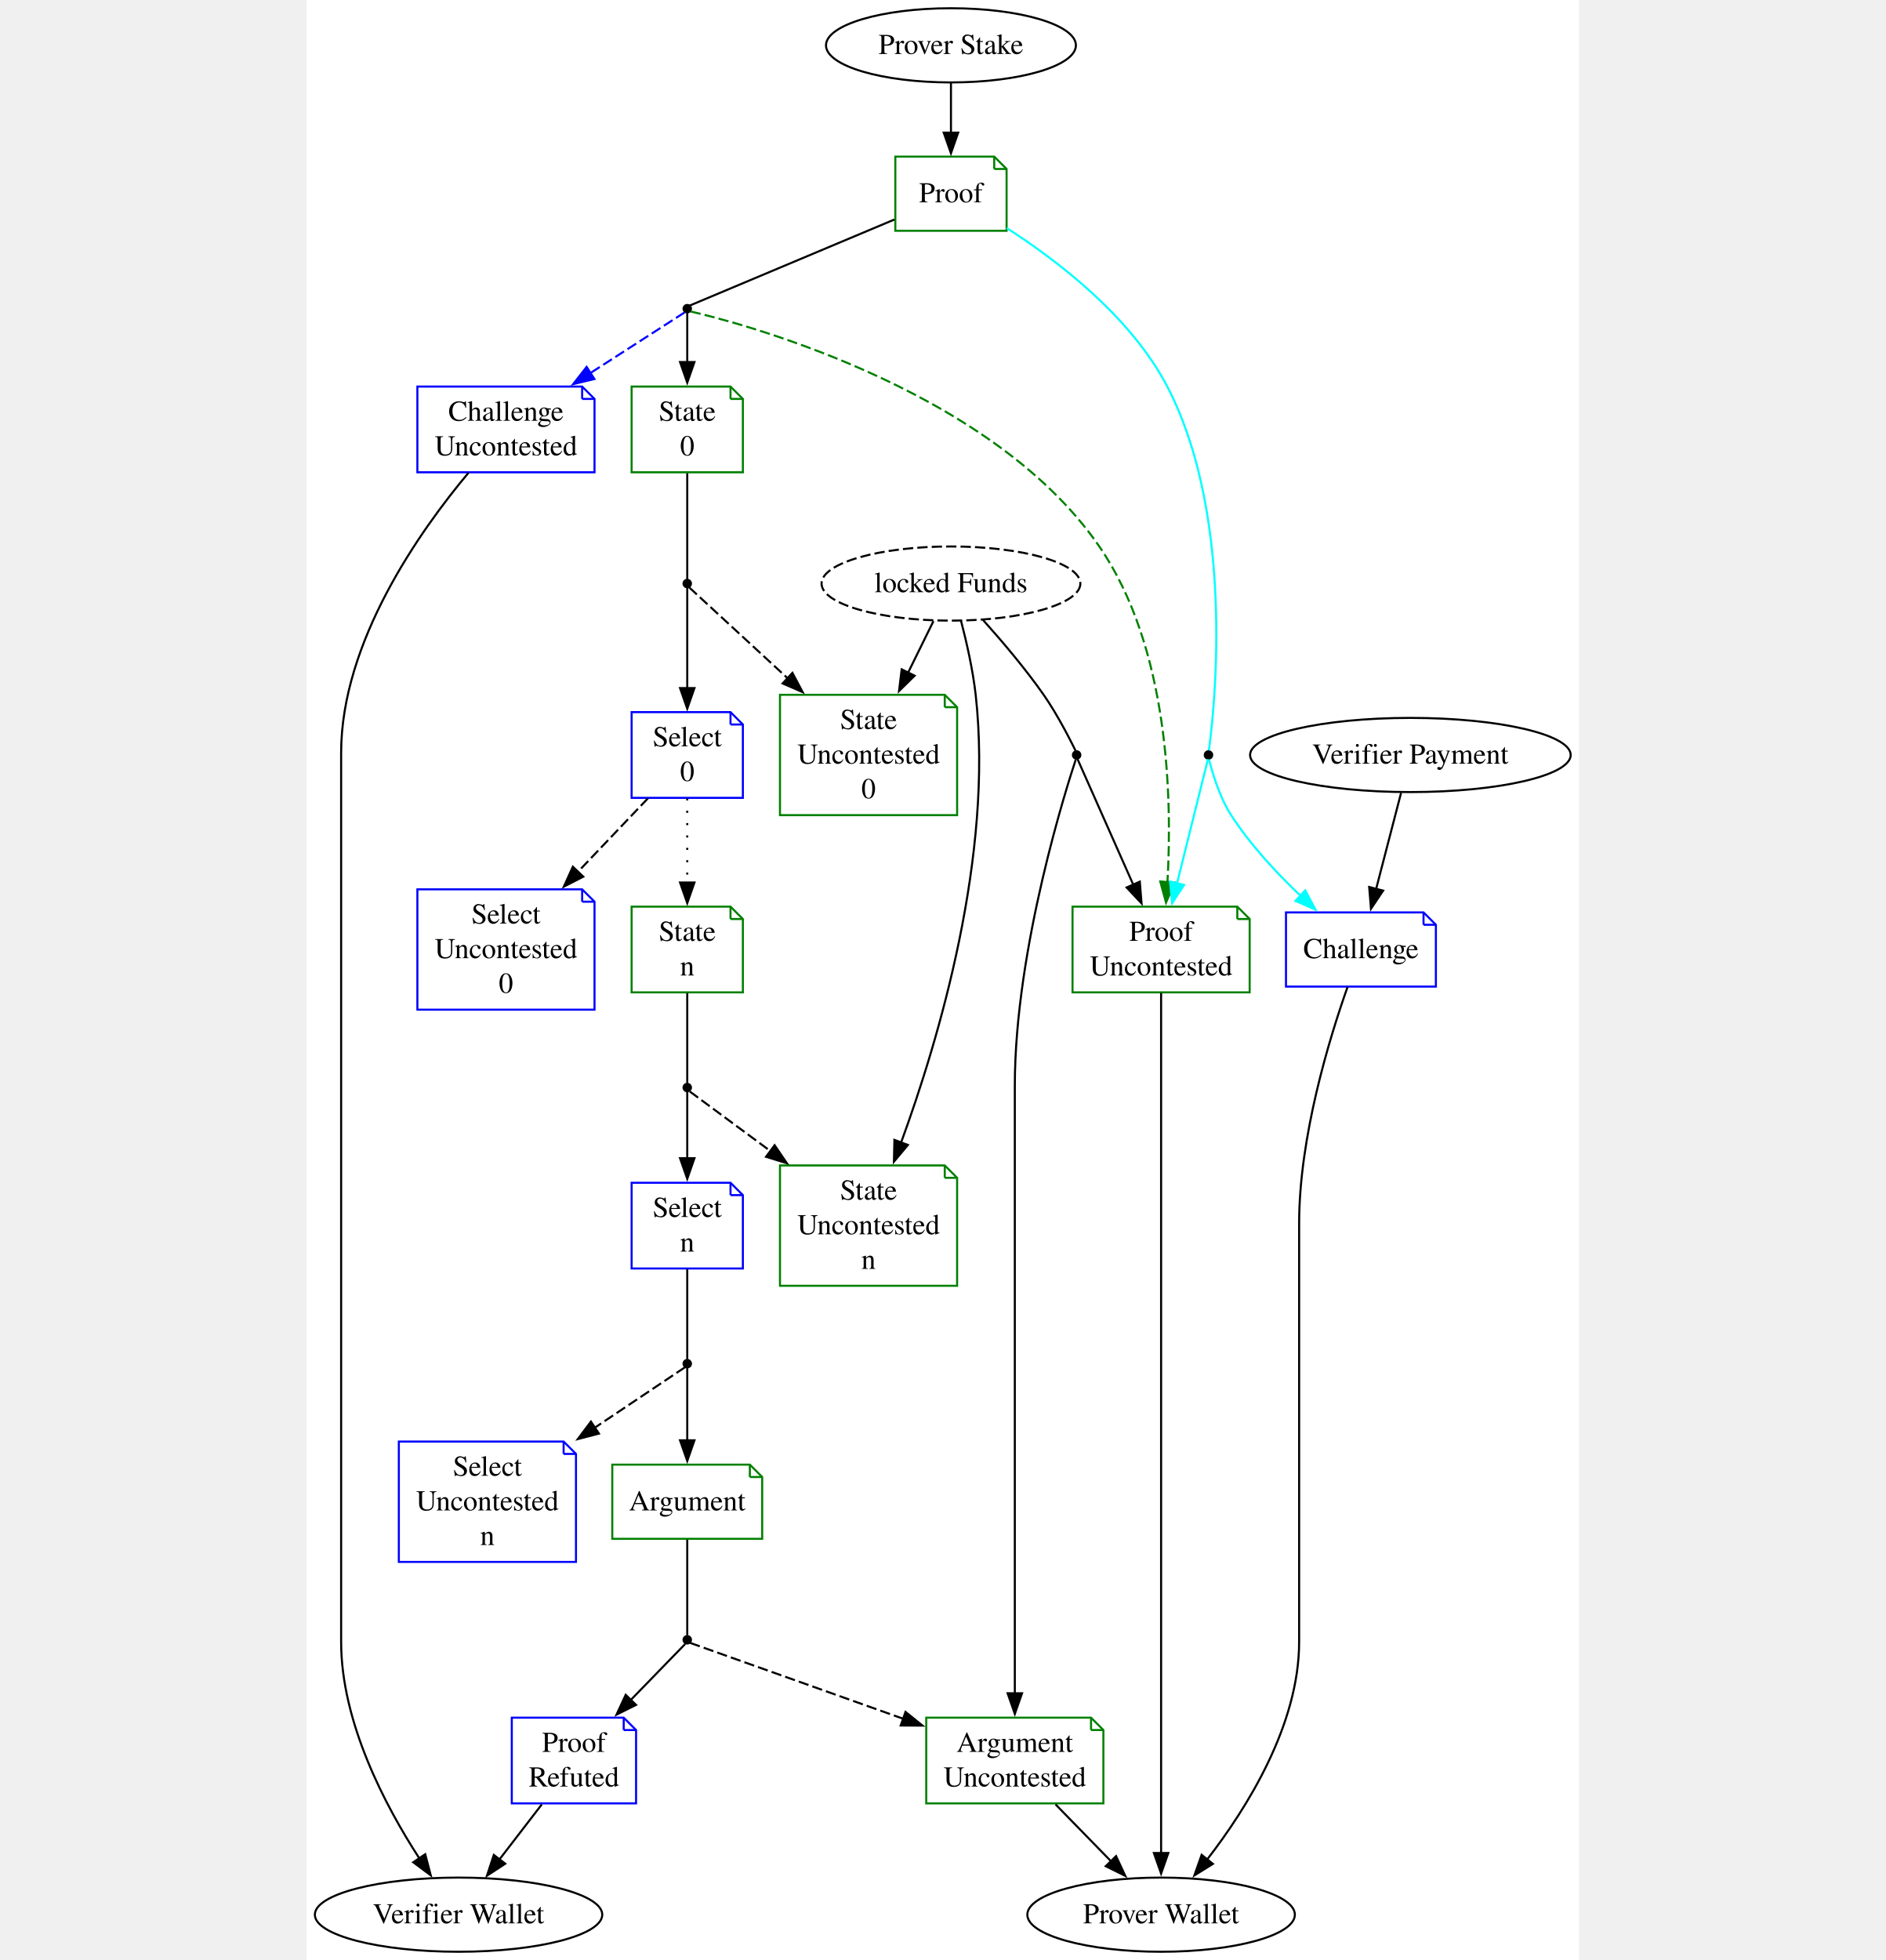
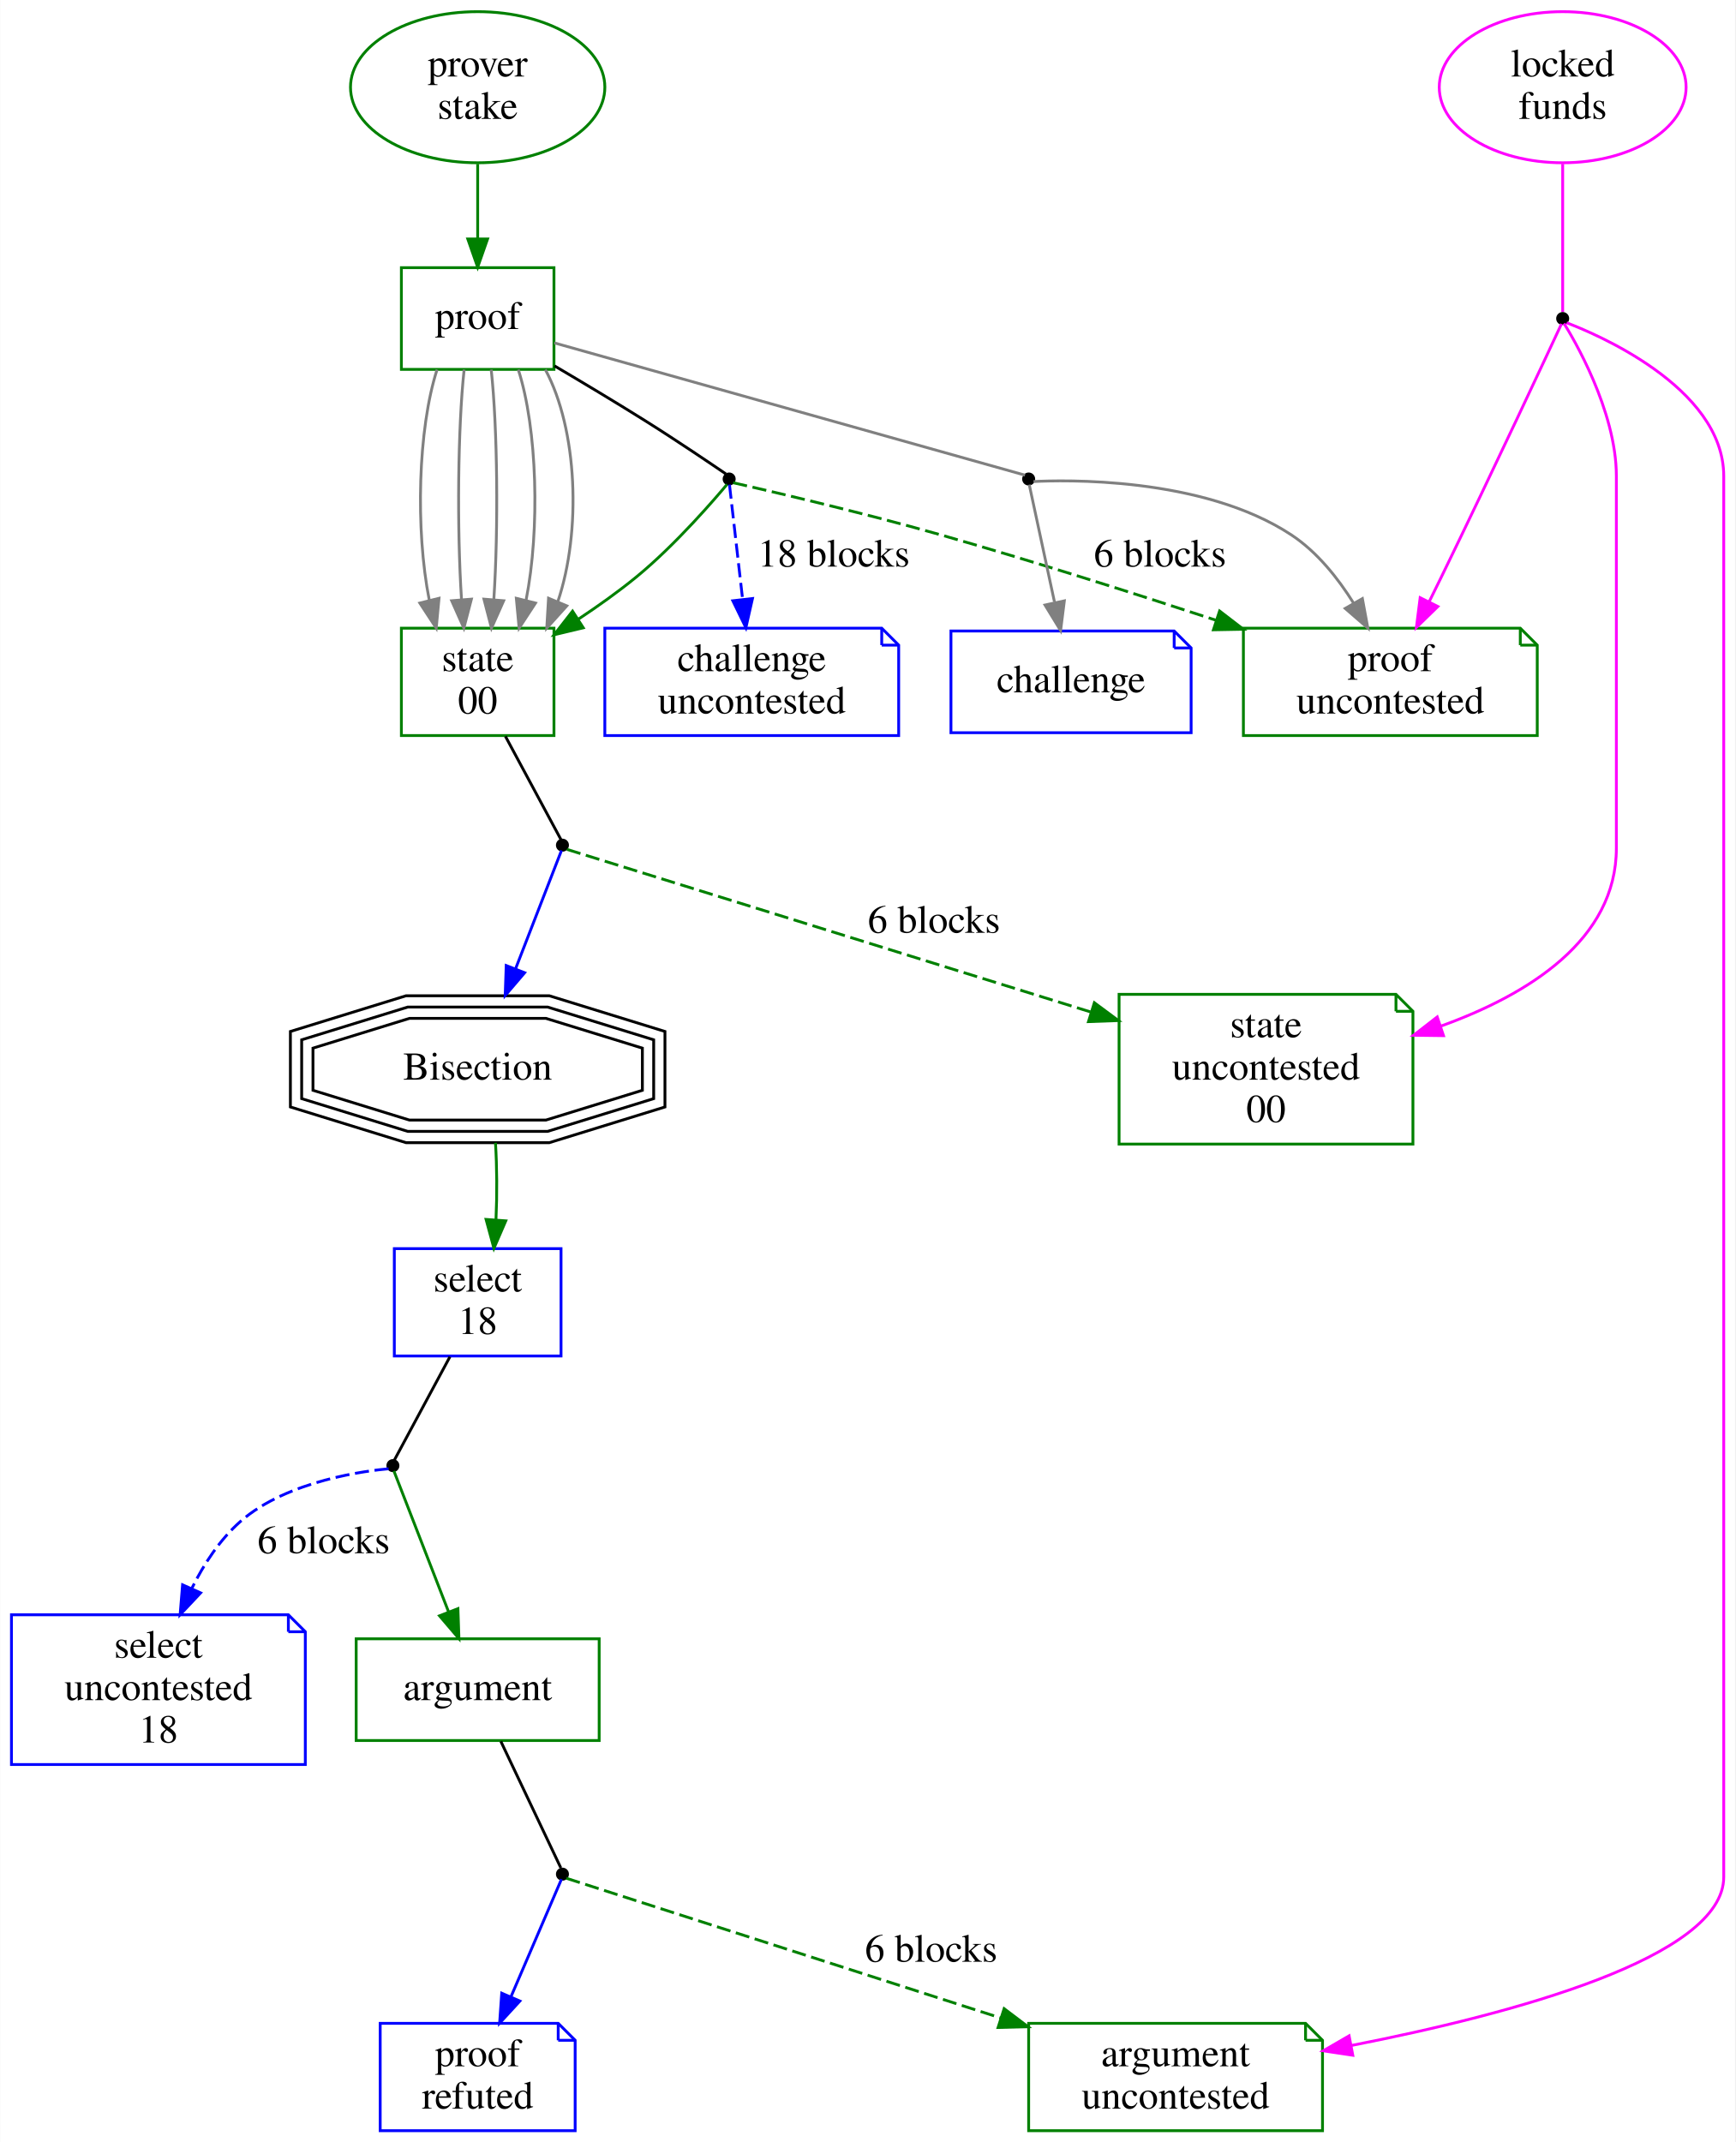
- <svg xmlns="http://www.w3.org/2000/svg" width="712" height="740" viewBox="0.00 0.00 617.55 951.2">
-   <g id="graph0" class="graph" transform="translate(4.00001,947.2) scale(1)">
-     <polygon fill="white" stroke="none" points="-4,4 -4,-947.2 613.55,-947.2 613.55,4 -4,4" />
+ <svg xmlns="http://www.w3.org/2000/svg" width="614pt" height="758pt" viewBox="0.00 0.00 614.00 758.14">
+   <g id="graph0" class="graph" transform="scale(1 1) rotate(0) translate(4 754.14)">
+     <polygon fill="white" stroke="transparent" points="-4,4 -4,-754.14 610,-754.14 610,4 -4,4" />
    <g id="node1" class="node">
-       <ellipse fill="none" stroke="black" cx="308.75" cy="-925.2" rx="60.65" ry="18" />
-       <text text-anchor="middle" x="308.75" y="-921" font-family="Times,serif" font-size="14.00">Prover Stake</text>
+       <ellipse fill="none" stroke="green" cx="165" cy="-723.27" rx="45.01" ry="26.74" />
+       <text text-anchor="middle" x="165" y="-727.07" font-family="Times,serif" font-size="14.00">prover</text>
+       <text text-anchor="middle" x="165" y="-712.07" font-family="Times,serif" font-size="14.00">stake</text>
+     </g>
+     <g id="node2" class="node">
+       <polygon fill="none" stroke="green" points="192,-659.4 138,-659.4 138,-623.4 192,-623.4 192,-659.4" />
+       <text text-anchor="middle" x="165" y="-637.7" font-family="Times,serif" font-size="14.00">proof</text>
+     </g>
+     <g id="edge6" class="edge">
+       <path fill="none" stroke="green" d="M165,-696.12C165,-687.67 165,-678.29 165,-669.76" />
+       <polygon fill="green" stroke="green" points="168.5,-669.55 165,-659.55 161.5,-669.55 168.5,-669.55" />
+     </g>
+     <g id="node7" class="node">
+       <polygon fill="none" stroke="green" points="192,-531.8 138,-531.8 138,-493.8 192,-493.8 192,-531.8" />
+       <text text-anchor="middle" x="165" y="-516.6" font-family="Times,serif" font-size="14.00">state</text>
+       <text text-anchor="middle" x="165" y="-501.6" font-family="Times,serif" font-size="14.00">00</text>
+     </g>
+     <g id="edge11" class="edge">
+       <path fill="none" stroke="gray" d="M150.63,-623.33C143.86,-602.42 142.93,-566.72 147.86,-541.78" />
+       <polygon fill="gray" stroke="gray" points="151.32,-542.38 150.33,-531.83 144.53,-540.69 151.32,-542.38" />
+     </g>
+     <g id="edge12" class="edge">
+       <path fill="none" stroke="gray" d="M160.21,-623.33C157.96,-602.51 157.65,-567.04 159.27,-542.12" />
+       <polygon fill="gray" stroke="gray" points="162.78,-542.08 160.11,-531.83 155.8,-541.51 162.78,-542.08" />
+     </g>
+     <g id="edge13" class="edge">
+       <path fill="none" stroke="gray" d="M169.79,-623.33C172.04,-602.51 172.35,-567.04 170.73,-542.12" />
+       <polygon fill="gray" stroke="gray" points="174.2,-541.51 169.89,-531.83 167.22,-542.08 174.2,-541.51" />
+     </g>
+     <g id="edge14" class="edge">
+       <path fill="none" stroke="gray" d="M179.37,-623.33C186.14,-602.42 187.07,-566.72 182.14,-541.78" />
+       <polygon fill="gray" stroke="gray" points="185.47,-540.69 179.67,-531.83 178.68,-542.38 185.47,-540.69" />
+     </g>
+     <g id="edge15" class="edge">
+       <path fill="none" stroke="gray" d="M188.94,-623.33C200.34,-602.23 201.8,-566.08 193.34,-541.12" />
+       <polygon fill="gray" stroke="gray" points="196.54,-539.7 189.45,-531.83 190.08,-542.4 196.54,-539.7" />
+     </g>
+     <g id="node15" class="node">
+       <ellipse fill="black" stroke="black" cx="254" cy="-584.6" rx="1.8" ry="1.8" />
+     </g>
+     <g id="edge7" class="edge">
+       <path fill="none" stroke="black" d="M192.19,-624.64C202.25,-618.71 213.7,-611.85 224,-605.4 235.42,-598.25 248.93,-589.07 252.87,-586.38" />
+     </g>
+     <g id="node16" class="node">
+       <ellipse fill="black" stroke="black" cx="360" cy="-584.6" rx="1.8" ry="1.8" />
+     </g>
+     <g id="edge16" class="edge">
+       <path fill="none" stroke="gray" d="M192.11,-632.78C242.35,-618.66 345.95,-589.55 358.7,-585.96" />
+     </g>
+     <g id="node3" class="node">
+       <polygon fill="none" stroke="blue" points="411.5,-530.8 332.5,-530.8 332.5,-494.8 417.5,-494.8 417.5,-524.8 411.5,-530.8" />
+       <polyline fill="none" stroke="blue" points="411.5,-530.8 411.5,-524.8 " />
+       <polyline fill="none" stroke="blue" points="417.5,-524.8 411.5,-524.8 " />
+       <text text-anchor="middle" x="375" y="-509.1" font-family="Times,serif" font-size="14.00">challenge</text>
+     </g>
+     <g id="node4" class="node">
+       <polygon fill="none" stroke="green" points="534,-531.8 436,-531.8 436,-493.8 540,-493.8 540,-525.8 534,-531.8" />
+       <polyline fill="none" stroke="green" points="534,-531.8 534,-525.8 " />
+       <polyline fill="none" stroke="green" points="540,-525.8 534,-525.8 " />
+       <text text-anchor="middle" x="488" y="-516.6" font-family="Times,serif" font-size="14.00">proof</text>
+       <text text-anchor="middle" x="488" y="-501.6" font-family="Times,serif" font-size="14.00">uncontested</text>
+     </g>
+     <g id="node5" class="node">
+       <polygon fill="none" stroke="blue" points="308,-531.8 210,-531.8 210,-493.8 314,-493.8 314,-525.8 308,-531.8" />
+       <polyline fill="none" stroke="blue" points="308,-531.8 308,-525.8 " />
+       <polyline fill="none" stroke="blue" points="314,-525.8 308,-525.8 " />
+       <text text-anchor="middle" x="262" y="-516.6" font-family="Times,serif" font-size="14.00">challenge</text>
+       <text text-anchor="middle" x="262" y="-501.6" font-family="Times,serif" font-size="14.00">uncontested</text>
    </g>
    <g id="node6" class="node">
-       <polygon fill="none" stroke="green" points="329.75,-871.2 281.75,-871.2 281.75,-835.2 335.75,-835.2 335.75,-865.2 329.75,-871.2" />
-       <polyline fill="none" stroke="green" points="329.75,-871.2 329.75,-865.2" />
-       <polyline fill="none" stroke="green" points="335.75,-865.2 329.75,-865.2" />
-       <text text-anchor="middle" x="308.75" y="-849" font-family="Times,serif" font-size="14.00">Proof</text>
-     </g>
-     <g id="edge5" class="edge">
-       <path fill="none" stroke="black" d="M308.75,-906.9C308.75,-899.61 308.75,-890.93 308.75,-882.74" />
-       <polygon fill="black" stroke="black" points="312.25,-882.82 308.75,-872.82 305.25,-882.82 312.25,-882.82" />
-     </g>
-     <g id="node2" class="node">
-       <ellipse fill="none" stroke="black" cx="531.75" cy="-580.8" rx="77.81" ry="18" />
-       <text text-anchor="middle" x="531.75" y="-576.6" font-family="Times,serif" font-size="14.00">Verifier Payment</text>
+       <ellipse fill="none" stroke="magenta" cx="549" cy="-723.27" rx="43.68" ry="26.74" />
+       <text text-anchor="middle" x="549" y="-727.07" font-family="Times,serif" font-size="14.00">locked</text>
+       <text text-anchor="middle" x="549" y="-712.07" font-family="Times,serif" font-size="14.00">funds</text>
+     </g>
+     <g id="node17" class="node">
+       <ellipse fill="black" stroke="black" cx="549" cy="-641.4" rx="1.8" ry="1.8" />
+     </g>
+     <g id="edge19" class="edge">
+       <path fill="none" stroke="magenta" d="M549,-696.12C549,-675.74 549,-649.89 549,-643.75" />
+     </g>
+     <g id="node9" class="node">
+       <polygon fill="none" stroke="black" points="223.29,-368.24 223.29,-383.16 189.15,-393.7 140.85,-393.7 106.71,-383.16 106.71,-368.24 140.85,-357.7 189.15,-357.7 223.29,-368.24" />
+       <polygon fill="none" stroke="black" points="227.29,-365.29 227.29,-386.11 189.75,-397.7 140.25,-397.7 102.71,-386.11 102.71,-365.29 140.25,-353.7 189.75,-353.7 227.29,-365.29" />
+       <polygon fill="none" stroke="black" points="231.28,-362.34 231.28,-389.06 190.35,-401.7 139.65,-401.7 98.72,-389.06 98.72,-362.34 139.65,-349.7 190.35,-349.7 231.28,-362.34" />
+       <text text-anchor="middle" x="165" y="-372" font-family="Times,serif" font-size="14.00">Bisection</text>
+     </g>
+     <g id="node18" class="node">
+       <ellipse fill="black" stroke="black" cx="195" cy="-455" rx="1.8" ry="1.8" />
+     </g>
+     <g id="edge23" class="edge">
+       <path fill="none" stroke="black" d="M174.82,-493.53C182.48,-479.29 192.18,-461.24 194.49,-456.95" />
+     </g>
+     <g id="node8" class="node">
+       <polygon fill="none" stroke="green" points="490,-402.2 392,-402.2 392,-349.2 496,-349.2 496,-396.2 490,-402.2" />
+       <polyline fill="none" stroke="green" points="490,-402.2 490,-396.2 " />
+       <polyline fill="none" stroke="green" points="496,-396.2 490,-396.2 " />
+       <text text-anchor="middle" x="444" y="-387" font-family="Times,serif" font-size="14.00">state</text>
+       <text text-anchor="middle" x="444" y="-372" font-family="Times,serif" font-size="14.00">uncontested</text>
+       <text text-anchor="middle" x="444" y="-357" font-family="Times,serif" font-size="14.00">00</text>
+     </g>
+     <g id="node10" class="node">
+       <polygon fill="none" stroke="blue" points="194.5,-312.2 135.5,-312.2 135.5,-274.2 194.5,-274.2 194.5,-312.2" />
+       <text text-anchor="middle" x="165" y="-297" font-family="Times,serif" font-size="14.00">select</text>
+       <text text-anchor="middle" x="165" y="-282" font-family="Times,serif" font-size="14.00">18</text>
+     </g>
+     <g id="edge26" class="edge">
+       <path fill="none" stroke="green" d="M171.3,-349.67C171.83,-341.07 171.89,-331.39 171.48,-322.55" />
+       <polygon fill="green" stroke="green" points="174.95,-322.03 170.75,-312.31 167.97,-322.54 174.95,-322.03" />
+     </g>
+     <g id="node12" class="node">
+       <polygon fill="none" stroke="green" points="208,-174.1 122,-174.1 122,-138.1 208,-138.1 208,-174.1" />
+       <text text-anchor="middle" x="165" y="-152.4" font-family="Times,serif" font-size="14.00">argument</text>
+     </g>
+     <g id="node19" class="node">
+       <ellipse fill="black" stroke="black" cx="135" cy="-235.4" rx="1.8" ry="1.8" />
+     </g>
+     <g id="edge27" class="edge">
+       <path fill="none" stroke="black" d="M155.18,-273.93C147.52,-259.69 137.82,-241.64 135.51,-237.35" />
+     </g>
+     <g id="node11" class="node">
+       <polygon fill="none" stroke="blue" points="98,-182.6 0,-182.6 0,-129.6 104,-129.6 104,-176.6 98,-182.6" />
+       <polyline fill="none" stroke="blue" points="98,-182.6 98,-176.6 " />
+       <polyline fill="none" stroke="blue" points="104,-176.6 98,-176.6 " />
+       <text text-anchor="middle" x="52" y="-167.4" font-family="Times,serif" font-size="14.00">select</text>
+       <text text-anchor="middle" x="52" y="-152.4" font-family="Times,serif" font-size="14.00">uncontested</text>
+       <text text-anchor="middle" x="52" y="-137.4" font-family="Times,serif" font-size="14.00">18</text>
+     </g>
+     <g id="node13" class="node">
+       <polygon fill="none" stroke="blue" points="193.5,-38 130.5,-38 130.5,0 199.5,0 199.5,-32 193.5,-38" />
+       <polyline fill="none" stroke="blue" points="193.5,-38 193.5,-32 " />
+       <polyline fill="none" stroke="blue" points="199.5,-32 193.5,-32 " />
+       <text text-anchor="middle" x="165" y="-22.8" font-family="Times,serif" font-size="14.00">proof</text>
+       <text text-anchor="middle" x="165" y="-7.8" font-family="Times,serif" font-size="14.00">refuted</text>
+     </g>
+     <g id="node20" class="node">
+       <ellipse fill="black" stroke="black" cx="195" cy="-90.8" rx="1.8" ry="1.8" />
+     </g>
+     <g id="edge30" class="edge">
+       <path fill="none" stroke="black" d="M173.2,-137.8C180.97,-121.4 191.83,-98.48 194.43,-93.01" />
    </g>
    <g id="node14" class="node">
-       <polygon fill="none" stroke="blue" points="538.13,-504.4 471.37,-504.4 471.37,-468.4 544.13,-468.4 544.13,-498.4 538.13,-504.4" />
-       <polyline fill="none" stroke="blue" points="538.13,-504.4 538.13,-498.4" />
-       <polyline fill="none" stroke="blue" points="544.13,-498.4 538.13,-498.4" />
-       <text text-anchor="middle" x="507.75" y="-482.2" font-family="Times,serif" font-size="14.00">Challenge</text>
-     </g>
-     <g id="edge11" class="edge">
-       <path fill="none" stroke="black" d="M527.23,-562.42C523.81,-549.26 519.04,-530.89 515.08,-515.63" />
-       <polygon fill="black" stroke="black" points="518.52,-514.97 512.62,-506.17 511.75,-516.73 518.52,-514.97" />
-     </g>
-     <g id="node3" class="node">
-       <ellipse fill="none" stroke="black" cx="410.75" cy="-18" rx="64.93" ry="18" />
-       <text text-anchor="middle" x="410.75" y="-13.8" font-family="Times,serif" font-size="14.00">Prover Wallet</text>
-     </g>
-     <g id="node4" class="node">
-       <ellipse fill="none" stroke="black" cx="69.75" cy="-18" rx="69.75" ry="18" />
-       <text text-anchor="middle" x="69.75" y="-13.8" font-family="Times,serif" font-size="14.00">Verifier Wallet</text>
-     </g>
-     <g id="node5" class="node">
-       <ellipse fill="none" stroke="black" stroke-dasharray="5,2" cx="308.75" cy="-664" rx="62.81" ry="18" />
-       <text text-anchor="middle" x="308.75" y="-659.8" font-family="Times,serif" font-size="14.00">locked Funds</text>
-     </g>
-     <g id="node11" class="node">
-       <polygon fill="none" stroke="green" points="305.74,-610 225.76,-610 225.76,-551.6 311.74,-551.6 311.74,-604 305.74,-610" />
-       <polyline fill="none" stroke="green" points="305.74,-610 305.74,-604" />
-       <polyline fill="none" stroke="green" points="311.74,-604 305.74,-604" />
-       <text text-anchor="middle" x="268.75" y="-593.4" font-family="Times,serif" font-size="14.00">State</text>
-       <text text-anchor="middle" x="268.75" y="-576.6" font-family="Times,serif" font-size="14.00">Uncontested</text>
-       <text text-anchor="middle" x="268.75" y="-559.8" font-family="Times,serif" font-size="14.00">0</text>
+       <polygon fill="none" stroke="green" points="458,-38 360,-38 360,0 464,0 464,-32 458,-38" />
+       <polyline fill="none" stroke="green" points="458,-38 458,-32 " />
+       <polyline fill="none" stroke="green" points="464,-32 458,-32 " />
+       <text text-anchor="middle" x="412" y="-22.8" font-family="Times,serif" font-size="14.00">argument</text>
+       <text text-anchor="middle" x="412" y="-7.8" font-family="Times,serif" font-size="14.00">uncontested</text>
+     </g>
+     <g id="edge8" class="edge">
+       <path fill="none" stroke="green" stroke-dasharray="5,2" d="M255.44,-583.28C263.07,-581.55 299.57,-573.2 329,-564.8 361.31,-555.58 396.95,-544.25 426.29,-534.62" />
+       <polygon fill="green" stroke="green" points="427.58,-537.88 435.98,-531.42 425.39,-531.23 427.58,-537.88" />
+       <text text-anchor="middle" x="406.5" y="-553.6" font-family="Times,serif" font-size="14.00">6 blocks</text>
+     </g>
+     <g id="edge9" class="edge">
+       <path fill="none" stroke="blue" stroke-dasharray="5,2" d="M254.11,-582.61C254.63,-578.11 256.82,-559.02 258.76,-542.08" />
+       <polygon fill="blue" stroke="blue" points="262.26,-542.3 259.92,-531.97 255.3,-541.5 262.26,-542.3" />
+       <text text-anchor="middle" x="291" y="-553.6" font-family="Times,serif" font-size="14.00">18 blocks</text>
+     </g>
+     <g id="edge10" class="edge">
+       <path fill="none" stroke="green" d="M253.25,-582.69C249.82,-578.58 235.23,-561.41 221,-549.8 214.7,-544.66 207.64,-539.63 200.71,-535.04" />
+       <polygon fill="green" stroke="green" points="202.37,-531.94 192.06,-529.47 198.58,-537.83 202.37,-531.94" />
+     </g>
+     <g id="edge17" class="edge">
+       <path fill="none" stroke="gray" d="M360.21,-582.61C361.2,-578.03 365.43,-558.32 369.12,-541.16" />
+       <polygon fill="gray" stroke="gray" points="372.63,-541.47 371.31,-530.96 365.79,-540 372.63,-541.47" />
+     </g>
+     <g id="edge18" class="edge">
+       <path fill="none" stroke="gray" d="M361.71,-583.7C371.51,-584.22 421.4,-585.7 453,-564.8 462.07,-558.8 469.44,-549.57 475.04,-540.6" />
+       <polygon fill="gray" stroke="gray" points="478.11,-542.27 480.04,-531.85 472.04,-538.79 478.11,-542.27" />
+     </g>
+     <g id="edge20" class="edge">
+       <path fill="none" stroke="magenta" d="M548.58,-639.5C545.36,-632.57 524,-586.74 506,-549.8 504.64,-547 503.2,-544.09 501.76,-541.18" />
+       <polygon fill="magenta" stroke="magenta" points="504.82,-539.47 497.23,-532.08 498.56,-542.59 504.82,-539.47" />
+     </g>
+     <g id="edge21" class="edge">
+       <path fill="none" stroke="magenta" d="M549.47,-639.66C552.4,-634.99 568,-608.96 568,-585.6 568,-585.6 568,-585.6 568,-454 568,-421.47 536.89,-402.13 505.83,-390.94" />
+       <polygon fill="magenta" stroke="magenta" points="506.82,-387.58 496.23,-387.72 504.6,-394.21 506.82,-387.58" />
+     </g>
+     <g id="edge22" class="edge">
+       <path fill="none" stroke="magenta" d="M550.41,-639.89C559.19,-636.58 606,-617.45 606,-585.6 606,-585.6 606,-585.6 606,-89.8 606,-61.31 530.98,-41.26 474.25,-30.17" />
+       <polygon fill="magenta" stroke="magenta" points="474.72,-26.7 464.24,-28.27 473.41,-33.58 474.72,-26.7" />
+     </g>
+     <g id="edge24" class="edge">
+       <path fill="none" stroke="green" stroke-dasharray="5,2" d="M196.59,-453.51C210.55,-449.17 313.27,-417.28 381.9,-395.98" />
+       <polygon fill="green" stroke="green" points="383.25,-399.23 391.76,-392.92 381.17,-392.54 383.25,-399.23" />
+       <text text-anchor="middle" x="326.5" y="-424" font-family="Times,serif" font-size="14.00">6 blocks</text>
+     </g>
+     <g id="edge25" class="edge">
+       <path fill="none" stroke="blue" d="M194.66,-453.13C193,-448.84 185.43,-429.35 178.36,-411.12" />
+       <polygon fill="blue" stroke="blue" points="181.62,-409.85 174.74,-401.8 175.1,-412.39 181.62,-409.85" />
    </g>
    <g id="edge28" class="edge">
-       <path fill="none" stroke="black" d="M300.26,-645.78C296.64,-638.42 292.25,-629.5 287.91,-620.69" />
-       <polygon fill="black" stroke="black" points="291.11,-619.28 283.55,-611.86 284.83,-622.37 291.11,-619.28" />
-     </g>
-     <g id="node12" class="node">
-       <polygon fill="none" stroke="green" points="305.74,-381.6 225.76,-381.6 225.76,-323.2 311.74,-323.2 311.74,-375.6 305.74,-381.6" />
-       <polyline fill="none" stroke="green" points="305.74,-381.6 305.74,-375.6" />
-       <polyline fill="none" stroke="green" points="311.74,-375.6 305.74,-375.6" />
-       <text text-anchor="middle" x="268.75" y="-365" font-family="Times,serif" font-size="14.00">State</text>
-       <text text-anchor="middle" x="268.75" y="-348.2" font-family="Times,serif" font-size="14.00">Uncontested</text>
-       <text text-anchor="middle" x="268.75" y="-331.4" font-family="Times,serif" font-size="14.00">n</text>
+       <path fill="none" stroke="blue" stroke-dasharray="5,2" d="M133.46,-234.28C126.51,-233.67 97.68,-230.31 81,-215.6 73.76,-209.21 68.12,-200.6 63.83,-191.95" />
+       <polygon fill="blue" stroke="blue" points="66.95,-190.36 59.69,-182.65 60.56,-193.21 66.95,-190.36" />
+       <text text-anchor="middle" x="110.5" y="-204.4" font-family="Times,serif" font-size="14.00">6 blocks</text>
    </g>
    <g id="edge29" class="edge">
-       <path fill="none" stroke="black" d="M313.62,-645.98C316.31,-635.67 319.38,-622.19 320.75,-610 329.46,-532.1 302.83,-442.7 284.53,-392.66" />
-       <polygon fill="black" stroke="black" points="287.85,-391.55 281.07,-383.42 281.3,-394.01 287.85,-391.55" />
-     </g>
-     <g id="node21" class="node">
-       <ellipse fill="black" stroke="black" cx="369.75" cy="-580.8" rx="1.8" ry="1.8" />
-     </g>
-     <g id="edge27" class="edge">
-       <path fill="none" stroke="black" d="M324.19,-646.47C333.29,-636.33 344.76,-622.86 353.75,-610 360.71,-600.03 367.31,-586.81 369.21,-582.92" />
-     </g>
-     <g id="node22" class="node">
-       <ellipse fill="black" stroke="black" cx="180.75" cy="-797.4" rx="1.8" ry="1.8" />
-     </g>
-     <g id="edge6" class="edge">
-       <path fill="none" stroke="black" d="M281.29,-840.66C246.62,-826.09 190.43,-802.47 181.86,-798.87" />
-     </g>
-     <g id="node23" class="node">
-       <ellipse fill="black" stroke="black" cx="433.75" cy="-580.8" rx="1.8" ry="1.8" />
-     </g>
-     <g id="edge7" class="edge">
-       <path fill="none" stroke="cyan" d="M335.8,-836.55C360.62,-820.61 396.12,-793.45 413.75,-759.6 448.18,-693.48 435.63,-595.06 433.93,-583.02" />
-     </g>
-     <g id="node7" class="node">
-       <polygon fill="none" stroke="green" points="447.74,-507.2 367.76,-507.2 367.76,-465.6 453.74,-465.6 453.74,-501.2 447.74,-507.2" />
-       <polyline fill="none" stroke="green" points="447.74,-507.2 447.74,-501.2" />
-       <polyline fill="none" stroke="green" points="453.74,-501.2 447.74,-501.2" />
-       <text text-anchor="middle" x="410.75" y="-490.6" font-family="Times,serif" font-size="14.00">Proof</text>
-       <text text-anchor="middle" x="410.75" y="-473.8" font-family="Times,serif" font-size="14.00">Uncontested</text>
-     </g>
-     <g id="edge3" class="edge">
-       <path fill="none" stroke="black" d="M410.75,-465.27C410.75,-439.39 410.75,-393.05 410.75,-353.4 410.75,-353.4 410.75,-353.4 410.75,-150.4 410.75,-114.99 410.75,-74.21 410.75,-47.59" />
-       <polygon fill="black" stroke="black" points="414.25,-47.94 410.75,-37.94 407.25,-47.94 414.25,-47.94" />
-     </g>
-     <g id="node8" class="node">
-       <polygon fill="none" stroke="green" points="376.74,-113.6 296.76,-113.6 296.76,-72 382.74,-72 382.74,-107.6 376.74,-113.6" />
-       <polyline fill="none" stroke="green" points="376.74,-113.6 376.74,-107.6" />
-       <polyline fill="none" stroke="green" points="382.74,-107.6 376.74,-107.6" />
-       <text text-anchor="middle" x="339.75" y="-97" font-family="Times,serif" font-size="14.00">Argument</text>
-       <text text-anchor="middle" x="339.75" y="-80.2" font-family="Times,serif" font-size="14.00">Uncontested</text>
-     </g>
-     <g id="edge4" class="edge">
-       <path fill="none" stroke="black" d="M359.52,-71.52C367.86,-62.98 377.64,-52.95 386.41,-43.95" />
-       <polygon fill="black" stroke="black" points="388.89,-46.42 393.37,-36.82 383.88,-41.53 388.89,-46.42" />
-     </g>
-     <g id="node9" class="node">
-       <polygon fill="none" stroke="green" points="201.75,-759.6 153.75,-759.6 153.75,-718 207.75,-718 207.75,-753.6 201.75,-759.6" />
-       <polyline fill="none" stroke="green" points="201.75,-759.6 201.75,-753.6" />
-       <polyline fill="none" stroke="green" points="207.75,-753.6 201.75,-753.6" />
-       <text text-anchor="middle" x="180.75" y="-743" font-family="Times,serif" font-size="14.00">State</text>
-       <text text-anchor="middle" x="180.75" y="-726.2" font-family="Times,serif" font-size="14.00">0</text>
-     </g>
-     <g id="node24" class="node">
-       <ellipse fill="black" stroke="black" cx="180.75" cy="-664" rx="1.8" ry="1.8" />
-     </g>
-     <g id="edge16" class="edge">
-       <path fill="none" stroke="black" d="M180.75,-717.52C180.75,-698 180.75,-670.73 180.75,-665.78" />
-     </g>
-     <g id="node10" class="node">
-       <polygon fill="none" stroke="green" points="201.75,-507.2 153.75,-507.2 153.75,-465.6 207.75,-465.6 207.75,-501.2 201.75,-507.2" />
-       <polyline fill="none" stroke="green" points="201.75,-507.2 201.75,-501.2" />
-       <polyline fill="none" stroke="green" points="207.75,-501.2 201.75,-501.2" />
-       <text text-anchor="middle" x="180.75" y="-490.6" font-family="Times,serif" font-size="14.00">State</text>
-       <text text-anchor="middle" x="180.75" y="-473.8" font-family="Times,serif" font-size="14.00">n</text>
-     </g>
-     <g id="node25" class="node">
-       <ellipse fill="black" stroke="black" cx="180.75" cy="-419.4" rx="1.8" ry="1.8" />
-     </g>
-     <g id="edge21" class="edge">
-       <path fill="none" stroke="black" d="M180.75,-465.19C180.75,-448.49 180.75,-426.72 180.75,-421.54" />
-     </g>
-     <g id="node13" class="node">
-       <polygon fill="none" stroke="green" points="211.13,-236.4 144.36,-236.4 144.36,-200.4 217.13,-200.4 217.13,-230.4 211.13,-236.4" />
-       <polyline fill="none" stroke="green" points="211.13,-236.4 211.13,-230.4" />
-       <polyline fill="none" stroke="green" points="217.13,-230.4 211.13,-230.4" />
-       <text text-anchor="middle" x="180.75" y="-214.2" font-family="Times,serif" font-size="14.00">Argument</text>
-     </g>
-     <g id="node27" class="node">
-       <ellipse fill="black" stroke="black" cx="180.75" cy="-151.4" rx="1.8" ry="1.8" />
-     </g>
-     <g id="edge30" class="edge">
-       <path fill="none" stroke="black" d="M180.75,-199.98C180.75,-183.13 180.75,-159.34 180.75,-153.65" />
-     </g>
-     <g id="edge12" class="edge">
-       <path fill="none" stroke="black" d="M501.24,-468.18C492.41,-443.24 477.75,-395.47 477.75,-353.4 477.75,-353.4 477.75,-353.4 477.75,-150.4 477.75,-110.21 452.56,-69.91 433.08,-44.74" />
-       <polygon fill="black" stroke="black" points="435.89,-42.65 426.9,-37.05 430.43,-47.04 435.89,-42.65" />
-     </g>
-     <g id="node15" class="node">
-       <polygon fill="none" stroke="blue" points="129.74,-759.6 49.76,-759.6 49.76,-718 135.74,-718 135.74,-753.6 129.74,-759.6" />
-       <polyline fill="none" stroke="blue" points="129.74,-759.6 129.74,-753.6" />
-       <polyline fill="none" stroke="blue" points="135.74,-753.6 129.74,-753.6" />
-       <text text-anchor="middle" x="92.75" y="-743" font-family="Times,serif" font-size="14.00">Challenge</text>
-       <text text-anchor="middle" x="92.75" y="-726.2" font-family="Times,serif" font-size="14.00">Uncontested</text>
-     </g>
-     <g id="edge14" class="edge">
-       <path fill="none" stroke="black" d="M74.59,-717.79C50.99,-689.62 12.75,-635.67 12.75,-581.8 12.75,-581.8 12.75,-581.8 12.75,-150.4 12.75,-111.32 34.22,-70.71 50.81,-45.17" />
-       <polygon fill="black" stroke="black" points="53.57,-47.34 56.25,-37.09 47.76,-43.43 53.57,-47.34" />
-     </g>
-     <g id="node16" class="node">
-       <polygon fill="none" stroke="blue" points="201.75,-601.6 153.75,-601.6 153.75,-560 207.75,-560 207.75,-595.6 201.75,-601.6" />
-       <polyline fill="none" stroke="blue" points="201.75,-601.6 201.75,-595.6" />
-       <polyline fill="none" stroke="blue" points="207.75,-595.6 201.75,-595.6" />
-       <text text-anchor="middle" x="180.75" y="-585" font-family="Times,serif" font-size="14.00">Select</text>
-       <text text-anchor="middle" x="180.75" y="-568.2" font-family="Times,serif" font-size="14.00">0</text>
-     </g>
-     <g id="edge20" class="edge">
-       <path fill="none" stroke="black" stroke-dasharray="1,5" d="M180.75,-559.75C180.75,-547.76 180.75,-532.27 180.75,-518.7" />
-       <polygon fill="black" stroke="black" points="184.25,-518.92 180.75,-508.92 177.25,-518.92 184.25,-518.92" />
-     </g>
-     <g id="node18" class="node">
-       <polygon fill="none" stroke="blue" points="129.74,-515.6 49.76,-515.6 49.76,-457.2 135.74,-457.2 135.74,-509.6 129.74,-515.6" />
-       <polyline fill="none" stroke="blue" points="129.74,-515.6 129.74,-509.6" />
-       <polyline fill="none" stroke="blue" points="135.74,-509.6 129.74,-509.6" />
-       <text text-anchor="middle" x="92.75" y="-499" font-family="Times,serif" font-size="14.00">Select</text>
-       <text text-anchor="middle" x="92.75" y="-482.2" font-family="Times,serif" font-size="14.00">Uncontested</text>
-       <text text-anchor="middle" x="92.75" y="-465.4" font-family="Times,serif" font-size="14.00">0</text>
-     </g>
-     <g id="edge19" class="edge">
-       <path fill="none" stroke="black" stroke-dasharray="5,2" d="M161.65,-559.75C151.71,-549.31 139.25,-536.22 127.66,-524.06" />
-       <polygon fill="black" stroke="black" points="130.29,-521.75 120.86,-516.92 125.22,-526.58 130.29,-521.75" />
-     </g>
-     <g id="node17" class="node">
-       <polygon fill="none" stroke="blue" points="201.75,-373.2 153.75,-373.2 153.75,-331.6 207.75,-331.6 207.75,-367.2 201.75,-373.2" />
-       <polyline fill="none" stroke="blue" points="201.75,-373.2 201.75,-367.2" />
-       <polyline fill="none" stroke="blue" points="207.75,-367.2 201.75,-367.2" />
-       <text text-anchor="middle" x="180.75" y="-356.6" font-family="Times,serif" font-size="14.00">Select</text>
-       <text text-anchor="middle" x="180.75" y="-339.8" font-family="Times,serif" font-size="14.00">n</text>
-     </g>
-     <g id="node26" class="node">
-       <ellipse fill="black" stroke="black" cx="180.75" cy="-285.4" rx="1.8" ry="1.8" />
-     </g>
-     <g id="edge24" class="edge">
-       <path fill="none" stroke="black" d="M180.75,-331.19C180.75,-314.49 180.75,-292.72 180.75,-287.54" />
-     </g>
-     <g id="node19" class="node">
-       <polygon fill="none" stroke="blue" points="120.74,-247.6 40.76,-247.6 40.76,-189.2 126.74,-189.2 126.74,-241.6 120.74,-247.6" />
-       <polyline fill="none" stroke="blue" points="120.74,-247.6 120.74,-241.6" />
-       <polyline fill="none" stroke="blue" points="126.74,-241.6 120.74,-241.6" />
-       <text text-anchor="middle" x="83.75" y="-231" font-family="Times,serif" font-size="14.00">Select</text>
-       <text text-anchor="middle" x="83.75" y="-214.2" font-family="Times,serif" font-size="14.00">Uncontested</text>
-       <text text-anchor="middle" x="83.75" y="-197.4" font-family="Times,serif" font-size="14.00">n</text>
-     </g>
-     <g id="node20" class="node">
-       <polygon fill="none" stroke="blue" points="149.91,-113.6 95.59,-113.6 95.59,-72 155.91,-72 155.91,-107.6 149.91,-113.6" />
-       <polyline fill="none" stroke="blue" points="149.91,-113.6 149.91,-107.6" />
-       <polyline fill="none" stroke="blue" points="155.91,-107.6 149.91,-107.6" />
-       <text text-anchor="middle" x="125.75" y="-97" font-family="Times,serif" font-size="14.00">Proof</text>
-       <text text-anchor="middle" x="125.75" y="-80.2" font-family="Times,serif" font-size="14.00">Refuted</text>
-     </g>
-     <g id="edge33" class="edge">
-       <path fill="none" stroke="black" d="M110.15,-71.52C103.78,-63.24 96.34,-53.57 89.59,-44.79" />
-       <polygon fill="black" stroke="black" points="92.41,-42.73 83.54,-36.93 86.86,-46.99 92.41,-42.73" />
-     </g>
-     <g id="edge1" class="edge">
-       <path fill="none" stroke="black" d="M370.21,-578.76C372.87,-572.75 386.59,-541.83 397.34,-517.61" />
-       <polygon fill="black" stroke="black" points="400.41,-519.34 401.26,-508.78 394.01,-516.5 400.41,-519.34" />
-     </g>
-     <g id="edge2" class="edge">
-       <path fill="none" stroke="black" d="M369.32,-578.54C365.68,-567.6 339.75,-487.42 339.75,-420.4 339.75,-420.4 339.75,-420.4 339.75,-217.4 339.75,-186.05 339.75,-150.23 339.75,-125.25" />
-       <polygon fill="black" stroke="black" points="343.25,-125.44 339.75,-115.44 336.25,-125.44 343.25,-125.44" />
-     </g>
-     <g id="edge10" class="edge">
-       <path fill="none" stroke="green" stroke-dasharray="5,2" d="M182.36,-796.04C198.17,-792.44 326.37,-761.12 380.75,-682 414.58,-632.77 416.2,-560.07 413.82,-518.89" />
-       <polygon fill="green" stroke="green" points="417.33,-518.9 413.14,-509.17 410.35,-519.4 417.33,-518.9" />
-     </g>
-     <g id="edge15" class="edge">
-       <path fill="none" stroke="black" d="M180.75,-795.42C180.75,-792.28 180.75,-782.07 180.75,-771.24" />
-       <polygon fill="black" stroke="black" points="184.25,-771.51 180.75,-761.51 177.25,-771.51 184.25,-771.51" />
-     </g>
-     <g id="edge13" class="edge">
-       <path fill="none" stroke="blue" stroke-dasharray="5,2" d="M179.5,-795.6C174.3,-792.25 153.6,-778.94 133.73,-766.16" />
-       <polygon fill="blue" stroke="blue" points="135.69,-763.26 125.39,-760.8 131.91,-769.15 135.69,-763.26" />
-     </g>
-     <g id="edge8" class="edge">
-       <path fill="none" stroke="cyan" d="M433.49,-578.76C432.01,-572.81 424.43,-542.38 418.43,-518.26" />
-       <polygon fill="cyan" stroke="cyan" points="421.9,-517.72 416.09,-508.86 415.11,-519.41 421.9,-517.72" />
-     </g>
-     <g id="edge9" class="edge">
-       <path fill="none" stroke="cyan" d="M434.02,-578.65C434.99,-574.65 438.58,-561.13 444.75,-551.6 454.03,-537.25 466.88,-523.43 478.57,-512.32" />
-       <polygon fill="cyan" stroke="cyan" points="480.7,-515.11 485.68,-505.76 475.96,-509.97 480.7,-515.11" />
-     </g>
-     <g id="edge18" class="edge">
-       <path fill="none" stroke="black" stroke-dasharray="5,2" d="M181.74,-662.09C186.61,-657.59 208.73,-637.18 229.44,-618.07" />
-       <polygon fill="black" stroke="black" points="231.79,-620.67 236.76,-611.31 227.04,-615.52 231.79,-620.67" />
-     </g>
-     <g id="edge17" class="edge">
-       <path fill="none" stroke="black" d="M180.75,-661.85C180.75,-656.47 180.75,-633.15 180.75,-613.06" />
-       <polygon fill="black" stroke="black" points="184.25,-613.28 180.75,-603.28 177.25,-613.28 184.25,-613.28" />
-     </g>
-     <g id="edge23" class="edge">
-       <path fill="none" stroke="black" stroke-dasharray="5,2" d="M181.99,-417.48C186.62,-414.06 203.46,-401.62 221.1,-388.59" />
-       <polygon fill="black" stroke="black" points="223.15,-391.43 229.12,-382.67 218.99,-385.8 223.15,-391.43" />
-     </g>
-     <g id="edge22" class="edge">
-       <path fill="none" stroke="black" d="M180.75,-417.27C180.75,-413.24 180.75,-399.05 180.75,-385.06" />
-       <polygon fill="black" stroke="black" points="184.25,-385.11 180.75,-375.11 177.25,-385.11 184.25,-385.11" />
-     </g>
-     <g id="edge25" class="edge">
-       <path fill="none" stroke="black" d="M180.75,-283.27C180.75,-278.96 180.75,-263.03 180.75,-248.16" />
-       <polygon fill="black" stroke="black" points="184.25,-248.21 180.75,-238.21 177.25,-248.22 184.25,-248.21" />
-     </g>
-     <g id="edge26" class="edge">
-       <path fill="none" stroke="black" stroke-dasharray="5,2" d="M179.66,-283.67C174.97,-280.53 155.83,-267.7 135.87,-254.33" />
-       <polygon fill="black" stroke="black" points="137.89,-251.47 127.64,-248.81 134,-257.29 137.89,-251.47" />
+       <path fill="none" stroke="green" d="M135.34,-233.53C137.25,-228.6 146.95,-203.62 154.74,-183.54" />
+       <polygon fill="green" stroke="green" points="158.01,-184.77 158.37,-174.18 151.49,-182.24 158.01,-184.77" />
    </g>
    <g id="edge31" class="edge">
-       <path fill="none" stroke="black" stroke-dasharray="5,2" d="M182.12,-149.91C191.22,-146.67 243.74,-127.98 285.69,-113.04" />
-       <polygon fill="black" stroke="black" points="286.7,-116.4 294.95,-109.75 284.35,-109.8 286.7,-116.4" />
+       <path fill="none" stroke="blue" d="M194.66,-89.02C192.87,-84.85 184.26,-64.8 176.77,-47.38" />
+       <polygon fill="blue" stroke="blue" points="179.94,-45.89 172.77,-38.09 173.51,-48.66 179.94,-45.89" />
    </g>
    <g id="edge32" class="edge">
-       <path fill="none" stroke="black" d="M179.79,-149.42C176.45,-145.98 164.88,-134.07 153.29,-122.15" />
-       <polygon fill="black" stroke="black" points="155.9,-119.81 146.42,-115.08 150.88,-124.69 155.9,-119.81" />
+       <path fill="none" stroke="green" stroke-dasharray="5,2" d="M196.39,-89.35C208.03,-85.61 290.57,-59.06 350.06,-39.92" />
+       <polygon fill="green" stroke="green" points="351.32,-43.19 359.77,-36.8 349.18,-36.53 351.32,-43.19" />
+       <text text-anchor="middle" x="325.5" y="-59.8" font-family="Times,serif" font-size="14.00">6 blocks</text>
    </g>
  </g>
</svg>
